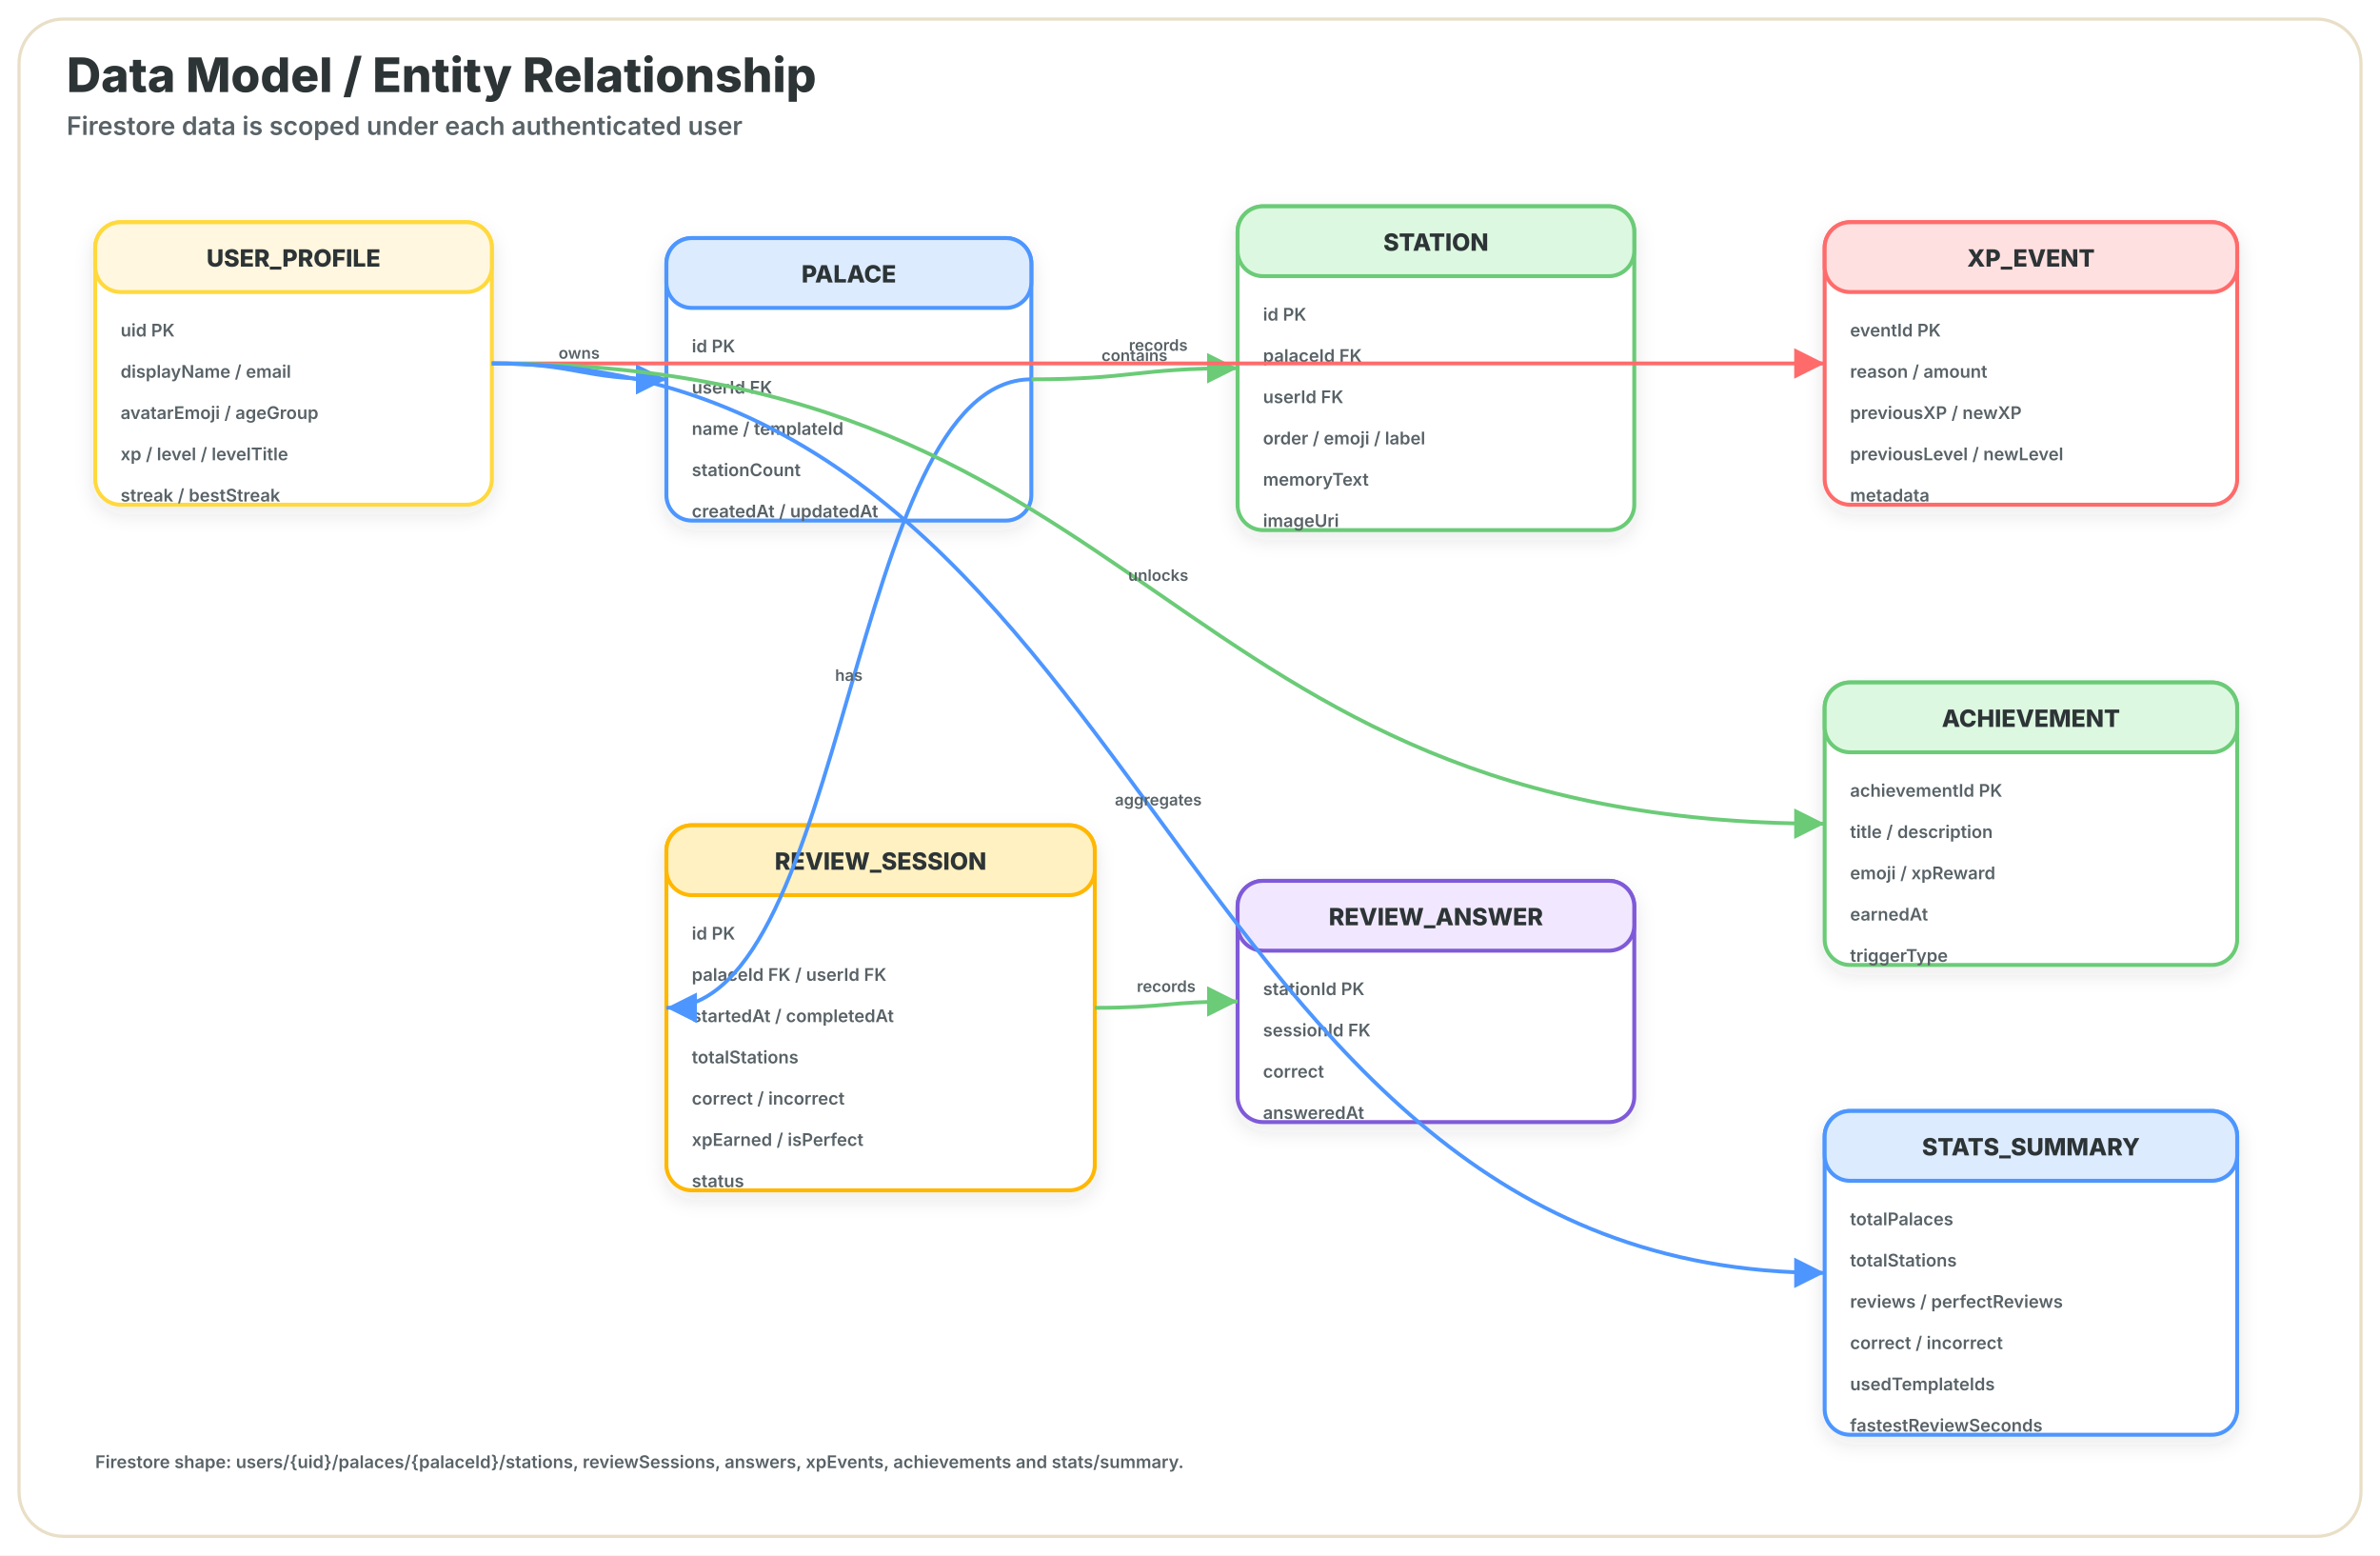
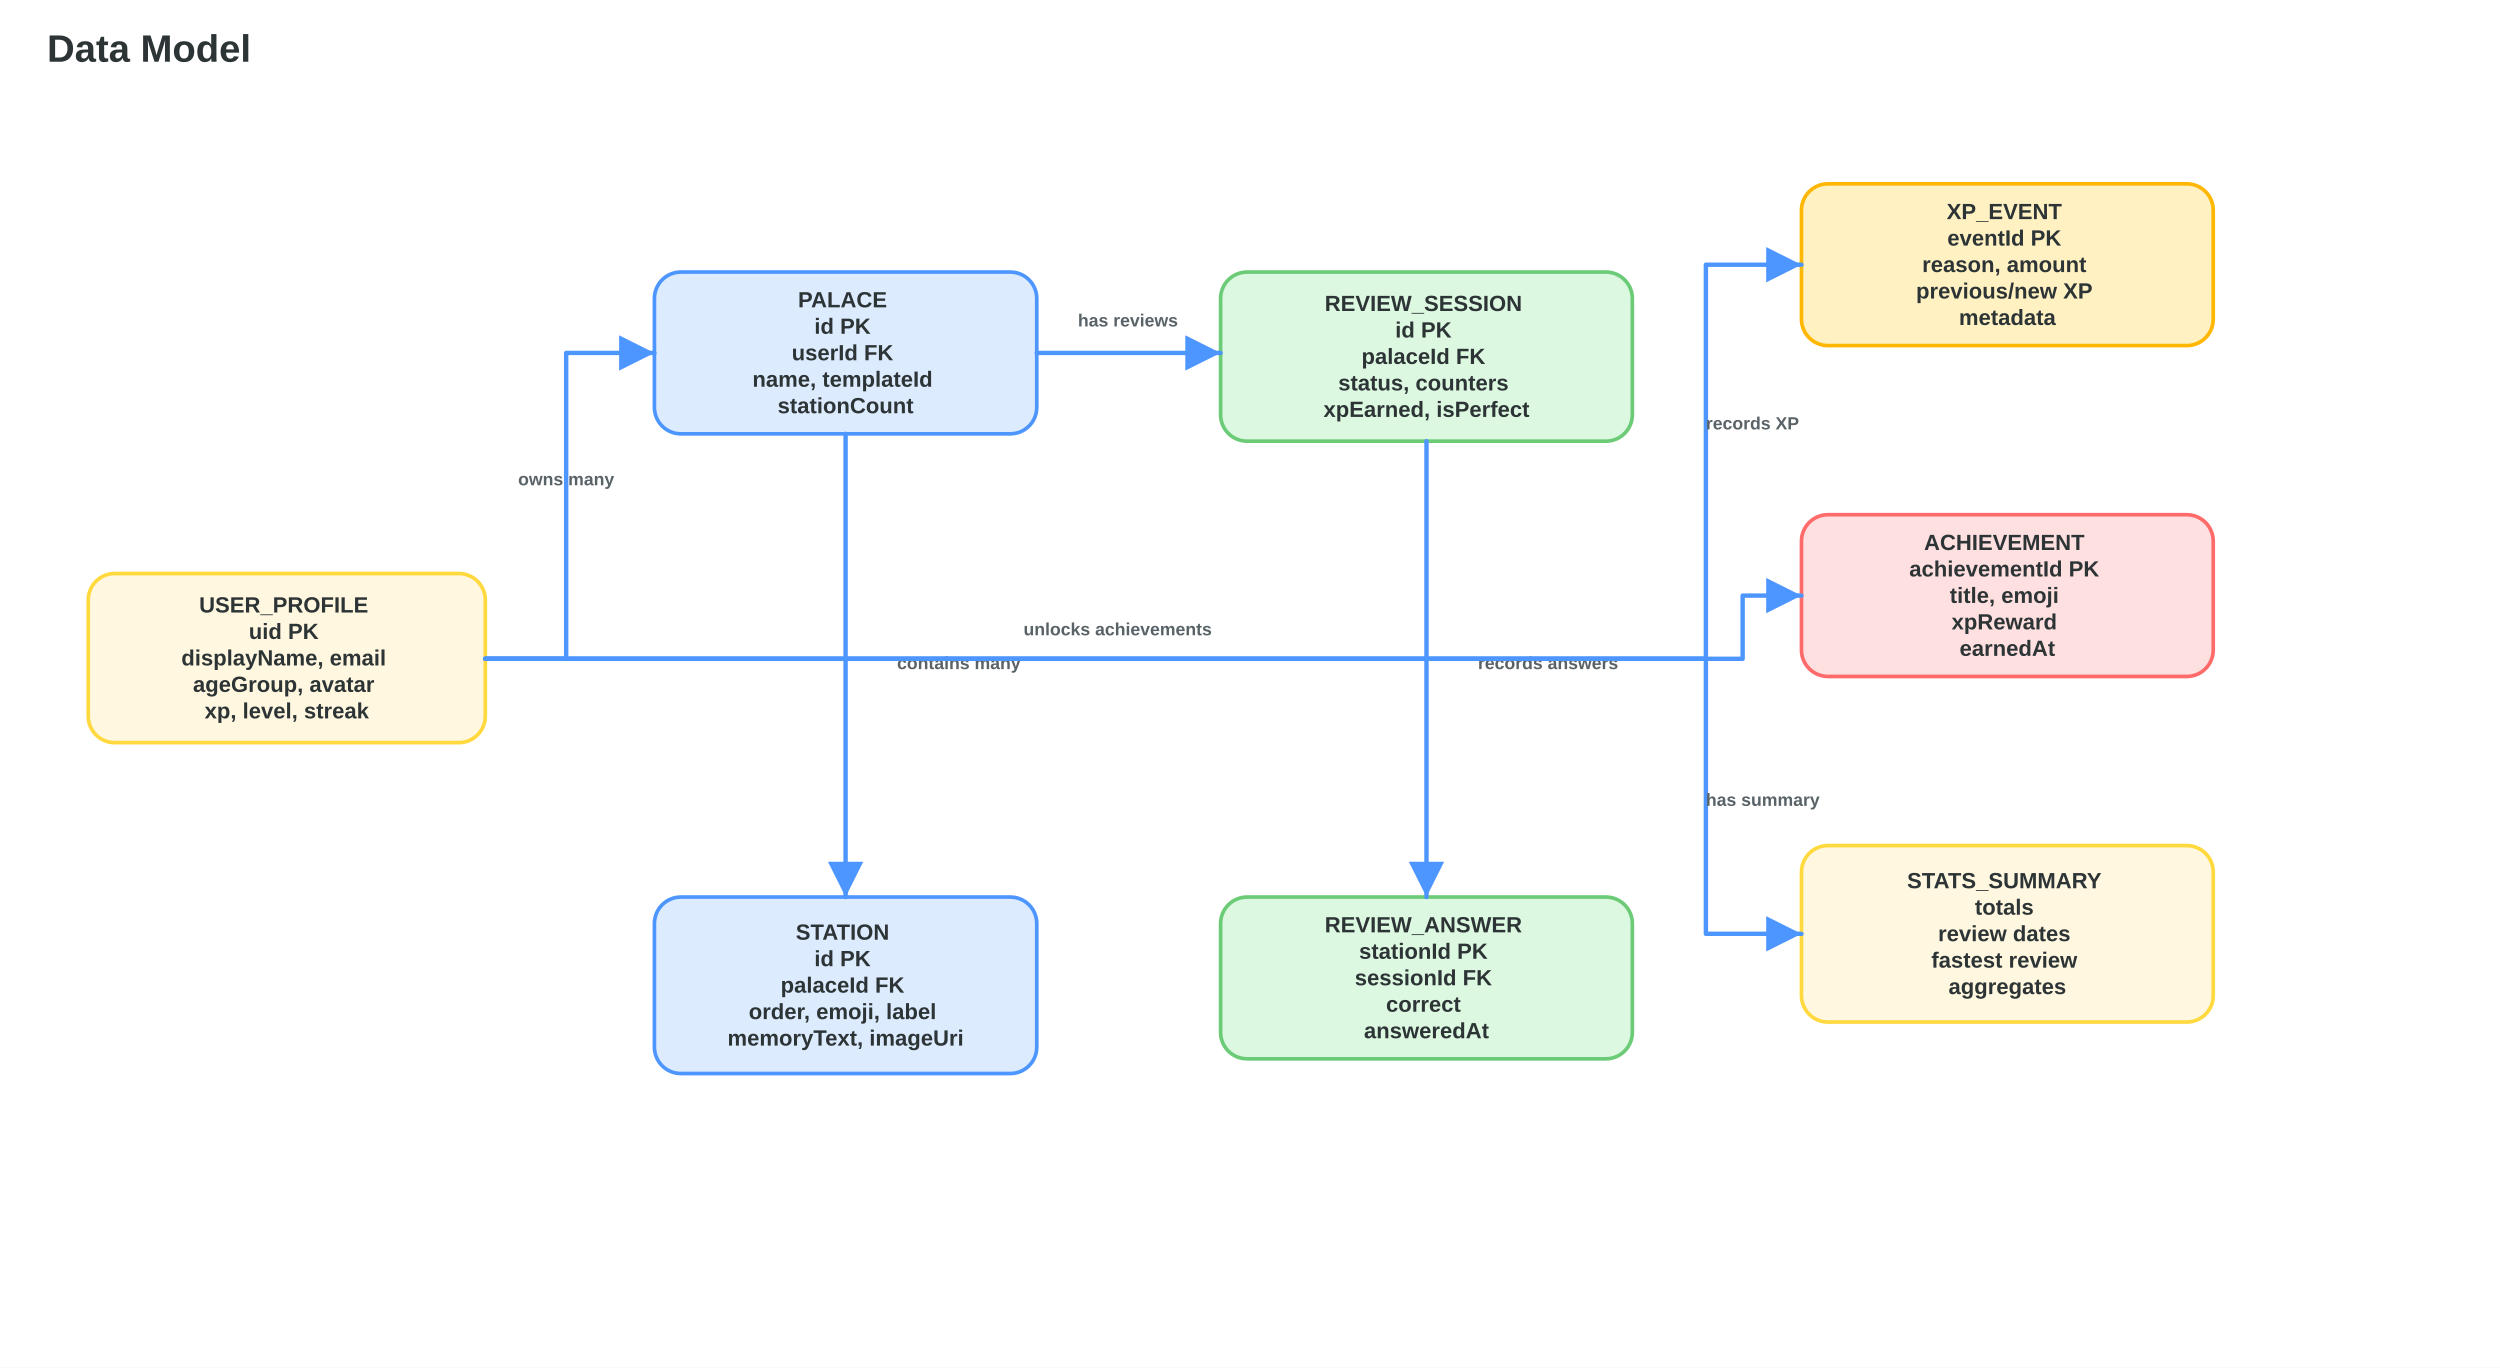
- <svg xmlns="http://www.w3.org/2000/svg" width="1500" height="980" viewBox="0 0 1500 980" role="img" aria-label="Data Model / Entity Relationship">
-   <rect width="1500" height="980" fill="#FFFFFF" />
+ <svg xmlns="http://www.w3.org/2000/svg" width="1700" height="930" viewBox="0 0 1700 930" role="img" aria-label="Data Model">
  <defs>
-     <filter id="shadow" x="-20%" y="-20%" width="140%" height="140%">
-       <feDropShadow dx="0" dy="5" stdDeviation="6" flood-color="#2D3436" flood-opacity="0.10" />
-     </filter>
    <marker id="arrow" markerWidth="12" markerHeight="12" refX="10" refY="6" orient="auto" markerUnits="strokeWidth">
      <path d="M2,2 L10,6 L2,10 Z" fill="#4D96FF" />
    </marker>
-     <marker id="arrowGreen" markerWidth="12" markerHeight="12" refX="10" refY="6" orient="auto" markerUnits="strokeWidth">
-       <path d="M2,2 L10,6 L2,10 Z" fill="#6BCB77" />
-     </marker>
-     <marker id="arrowRed" markerWidth="12" markerHeight="12" refX="10" refY="6" orient="auto" markerUnits="strokeWidth">
-       <path d="M2,2 L10,6 L2,10 Z" fill="#FF6B6B" />
-     </marker>
+     <style>
+     .title { font: 700 26px Arial, Helvetica, sans-serif; fill: #2D3436; }
+     .panel-title { font: 700 18px Arial, Helvetica, sans-serif; fill: #2D3436; }
+     .box-text { font: 600 15px Arial, Helvetica, sans-serif; fill: #2D3436; }
+     .small-text { font: 600 13px Arial, Helvetica, sans-serif; fill: #586267; }
+     .edge-label { font: 600 12px Arial, Helvetica, sans-serif; fill: #586267; }
+     .arrow { fill: none; stroke: #4D96FF; stroke-width: 3; stroke-linecap: round; stroke-linejoin: round; marker-end: url(#arrow); }
+     .arrow-soft { fill: none; stroke: #4D96FF; stroke-width: 2.4; stroke-linecap: round; stroke-linejoin: round; marker-end: url(#arrow); stroke-dasharray: 8 6; }
+     .relation { fill: none; stroke: #4D96FF; stroke-width: 2.6; stroke-linecap: round; stroke-linejoin: round; }
+   </style>
  </defs>
-   <style>
-   .title { font-family: Inter, Nunito, Arial, sans-serif; font-size: 30px; font-weight: 800; fill: #2D3436; }
-   .subtitle { font-family: Inter, Nunito, Arial, sans-serif; font-size: 16px; font-weight: 600; fill: #586267; }
-   .group-title { font-family: Inter, Nunito, Arial, sans-serif; font-size: 18px; font-weight: 800; fill: #2D3436; }
-   .box-title { font-family: Inter, Nunito, Arial, sans-serif; font-size: 15px; font-weight: 800; fill: #2D3436; }
-   .box-text { font-family: Inter, Nunito, Arial, sans-serif; font-size: 12px; font-weight: 600; fill: #586267; }
-   .small { font-family: Inter, Nunito, Arial, sans-serif; font-size: 11px; font-weight: 600; fill: #586267; }
-   .tiny { font-family: Inter, Nunito, Arial, sans-serif; font-size: 10px; font-weight: 600; fill: #586267; }
-   .arrow { stroke: #4D96FF; stroke-width: 2.4; fill: none; marker-end: url(#arrow); }
-   .arrow-green { stroke: #6BCB77; stroke-width: 2.4; fill: none; marker-end: url(#arrowGreen); }
-   .arrow-red { stroke: #FF6B6B; stroke-width: 2.4; fill: none; marker-end: url(#arrowRed); }
-   .dash { stroke-dasharray: 7 5; }
- </style>
-   <rect x="12" y="12" width="1476" height="956" rx="28" fill="#FFFFFF" stroke="#E9DFC7" stroke-width="2" />
-   <text x="42" y="58" class="title">Data Model / Entity Relationship</text>
-   <text x="42" y="85" class="subtitle">Firestore data is scoped under each authenticated user</text>
-   <rect x="60" y="140" width="250" height="178" rx="16" fill="#FFFFFF" stroke="#FFD93D" stroke-width="2.5" filter="url(#shadow)" />
-   <rect x="60" y="140" width="250" height="44" rx="16" fill="#FFF7DF" stroke="#FFD93D" stroke-width="2.5" />
-   <text x="185.0" y="168" text-anchor="middle" class="box-title">USER_PROFILE</text>
-   <text x="76" y="212" class="small">uid PK</text>
-   <text x="76" y="238" class="small">displayName / email</text>
-   <text x="76" y="264" class="small">avatarEmoji / ageGroup</text>
-   <text x="76" y="290" class="small">xp / level / levelTitle</text>
-   <text x="76" y="316" class="small">streak / bestStreak</text>
-   <rect x="420" y="150" width="230" height="178" rx="16" fill="#FFFFFF" stroke="#4D96FF" stroke-width="2.5" filter="url(#shadow)" />
-   <rect x="420" y="150" width="230" height="44" rx="16" fill="#DDEBFF" stroke="#4D96FF" stroke-width="2.5" />
-   <text x="535.0" y="178" text-anchor="middle" class="box-title">PALACE</text>
-   <text x="436" y="222" class="small">id PK</text>
-   <text x="436" y="248" class="small">userId FK</text>
-   <text x="436" y="274" class="small">name / templateId</text>
-   <text x="436" y="300" class="small">stationCount</text>
-   <text x="436" y="326" class="small">createdAt / updatedAt</text>
-   <rect x="780" y="130" width="250" height="204" rx="16" fill="#FFFFFF" stroke="#6BCB77" stroke-width="2.5" filter="url(#shadow)" />
-   <rect x="780" y="130" width="250" height="44" rx="16" fill="#DDF8E1" stroke="#6BCB77" stroke-width="2.5" />
-   <text x="905.0" y="158" text-anchor="middle" class="box-title">STATION</text>
-   <text x="796" y="202" class="small">id PK</text>
-   <text x="796" y="228" class="small">palaceId FK</text>
-   <text x="796" y="254" class="small">userId FK</text>
-   <text x="796" y="280" class="small">order / emoji / label</text>
-   <text x="796" y="306" class="small">memoryText</text>
-   <text x="796" y="332" class="small">imageUri</text>
-   <rect x="420" y="520" width="270" height="230" rx="16" fill="#FFFFFF" stroke="#FFB703" stroke-width="2.5" filter="url(#shadow)" />
-   <rect x="420" y="520" width="270" height="44" rx="16" fill="#FFF1C2" stroke="#FFB703" stroke-width="2.5" />
-   <text x="555.0" y="548" text-anchor="middle" class="box-title">REVIEW_SESSION</text>
-   <text x="436" y="592" class="small">id PK</text>
-   <text x="436" y="618" class="small">palaceId FK / userId FK</text>
-   <text x="436" y="644" class="small">startedAt / completedAt</text>
-   <text x="436" y="670" class="small">totalStations</text>
-   <text x="436" y="696" class="small">correct / incorrect</text>
-   <text x="436" y="722" class="small">xpEarned / isPerfect</text>
-   <text x="436" y="748" class="small">status</text>
-   <rect x="780" y="555" width="250" height="152" rx="16" fill="#FFFFFF" stroke="#7F5AD8" stroke-width="2.5" filter="url(#shadow)" />
-   <rect x="780" y="555" width="250" height="44" rx="16" fill="#F1E8FF" stroke="#7F5AD8" stroke-width="2.5" />
-   <text x="905.0" y="583" text-anchor="middle" class="box-title">REVIEW_ANSWER</text>
-   <text x="796" y="627" class="small">stationId PK</text>
-   <text x="796" y="653" class="small">sessionId FK</text>
-   <text x="796" y="679" class="small">correct</text>
-   <text x="796" y="705" class="small">answeredAt</text>
-   <rect x="1150" y="140" width="260" height="178" rx="16" fill="#FFFFFF" stroke="#FF6B6B" stroke-width="2.5" filter="url(#shadow)" />
-   <rect x="1150" y="140" width="260" height="44" rx="16" fill="#FFE0E0" stroke="#FF6B6B" stroke-width="2.5" />
-   <text x="1280.0" y="168" text-anchor="middle" class="box-title">XP_EVENT</text>
-   <text x="1166" y="212" class="small">eventId PK</text>
-   <text x="1166" y="238" class="small">reason / amount</text>
-   <text x="1166" y="264" class="small">previousXP / newXP</text>
-   <text x="1166" y="290" class="small">previousLevel / newLevel</text>
-   <text x="1166" y="316" class="small">metadata</text>
-   <rect x="1150" y="430" width="260" height="178" rx="16" fill="#FFFFFF" stroke="#6BCB77" stroke-width="2.5" filter="url(#shadow)" />
-   <rect x="1150" y="430" width="260" height="44" rx="16" fill="#DDF8E1" stroke="#6BCB77" stroke-width="2.5" />
-   <text x="1280.0" y="458" text-anchor="middle" class="box-title">ACHIEVEMENT</text>
-   <text x="1166" y="502" class="small">achievementId PK</text>
-   <text x="1166" y="528" class="small">title / description</text>
-   <text x="1166" y="554" class="small">emoji / xpReward</text>
-   <text x="1166" y="580" class="small">earnedAt</text>
-   <text x="1166" y="606" class="small">triggerType</text>
-   <rect x="1150" y="700" width="260" height="204" rx="16" fill="#FFFFFF" stroke="#4D96FF" stroke-width="2.5" filter="url(#shadow)" />
-   <rect x="1150" y="700" width="260" height="44" rx="16" fill="#DDEBFF" stroke="#4D96FF" stroke-width="2.5" />
-   <text x="1280.0" y="728" text-anchor="middle" class="box-title">STATS_SUMMARY</text>
-   <text x="1166" y="772" class="small">totalPalaces</text>
-   <text x="1166" y="798" class="small">totalStations</text>
-   <text x="1166" y="824" class="small">reviews / perfectReviews</text>
-   <text x="1166" y="850" class="small">correct / incorrect</text>
-   <text x="1166" y="876" class="small">usedTemplateIds</text>
-   <text x="1166" y="902" class="small">fastestReviewSeconds</text>
-   <path d="M310,229.0 C365.0,229.0 365.0,239.0 420,239.0" class="arrow" />
-   <text x="365.0" y="226.0" text-anchor="middle" class="tiny">owns</text>
-   <path d="M650,239.0 C715.0,239.0 715.0,232.0 780,232.0" class="arrow-green" />
-   <text x="715.0" y="227.5" text-anchor="middle" class="tiny">contains</text>
-   <path d="M650,239.0 C535.0,239.0 535.0,635.0 420,635.0" class="arrow" />
-   <text x="535.0" y="429.0" text-anchor="middle" class="tiny">has</text>
-   <path d="M690,635.0 C735.0,635.0 735.0,631.0 780,631.0" class="arrow-green" />
-   <text x="735.0" y="625.0" text-anchor="middle" class="tiny">records</text>
-   <path d="M310,229.0 C730.0,229.0 730.0,229.0 1150,229.0" class="arrow-red" />
-   <text x="730.0" y="221.0" text-anchor="middle" class="tiny">records</text>
-   <path d="M310,229.0 C730.0,229.0 730.0,519.0 1150,519.0" class="arrow-green" />
-   <text x="730.0" y="366.0" text-anchor="middle" class="tiny">unlocks</text>
-   <path d="M310,229.0 C730.0,229.0 730.0,802.0 1150,802.0" class="arrow" />
-   <text x="730.0" y="507.5" text-anchor="middle" class="tiny">aggregates</text>
-   <text x="60" y="925" class="small">Firestore shape: users/{uid}/palaces/{palaceId}/stations, reviewSessions, answers, xpEvents, achievements and stats/summary.</text>
+   <rect x="0" y="0" width="1700" height="930" fill="#FFFFFF" />
+   <text x="32" y="42" class="title" text-anchor="start">Data Model</text>
+   <rect x="60" y="390" width="270" height="115" rx="18" fill="#FFF7DF" stroke="#FFD93D" stroke-width="2.5" />
+   <text x="195.0" y="416.5" class="box-text" text-anchor="middle">
+     <tspan x="195.0" dy="0">USER_PROFILE</tspan>
+     <tspan x="195.0" dy="18">uid PK</tspan>
+     <tspan x="195.0" dy="18">displayName, email</tspan>
+     <tspan x="195.0" dy="18">ageGroup, avatar</tspan>
+     <tspan x="195.0" dy="18">xp, level, streak</tspan>
+   </text>
+   <rect x="445" y="185" width="260" height="110" rx="18" fill="#DDEBFF" stroke="#4D96FF" stroke-width="2.5" />
+   <text x="575.0" y="209.0" class="box-text" text-anchor="middle">
+     <tspan x="575.0" dy="0">PALACE</tspan>
+     <tspan x="575.0" dy="18">id PK</tspan>
+     <tspan x="575.0" dy="18">userId FK</tspan>
+     <tspan x="575.0" dy="18">name, templateId</tspan>
+     <tspan x="575.0" dy="18">stationCount</tspan>
+   </text>
+   <rect x="445" y="610" width="260" height="120" rx="18" fill="#DDEBFF" stroke="#4D96FF" stroke-width="2.5" />
+   <text x="575.0" y="639.0" class="box-text" text-anchor="middle">
+     <tspan x="575.0" dy="0">STATION</tspan>
+     <tspan x="575.0" dy="18">id PK</tspan>
+     <tspan x="575.0" dy="18">palaceId FK</tspan>
+     <tspan x="575.0" dy="18">order, emoji, label</tspan>
+     <tspan x="575.0" dy="18">memoryText, imageUri</tspan>
+   </text>
+   <rect x="830" y="185" width="280" height="115" rx="18" fill="#DDF8E1" stroke="#6BCB77" stroke-width="2.5" />
+   <text x="970.0" y="211.5" class="box-text" text-anchor="middle">
+     <tspan x="970.0" dy="0">REVIEW_SESSION</tspan>
+     <tspan x="970.0" dy="18">id PK</tspan>
+     <tspan x="970.0" dy="18">palaceId FK</tspan>
+     <tspan x="970.0" dy="18">status, counters</tspan>
+     <tspan x="970.0" dy="18">xpEarned, isPerfect</tspan>
+   </text>
+   <rect x="830" y="610" width="280" height="110" rx="18" fill="#DDF8E1" stroke="#6BCB77" stroke-width="2.5" />
+   <text x="970.0" y="634.0" class="box-text" text-anchor="middle">
+     <tspan x="970.0" dy="0">REVIEW_ANSWER</tspan>
+     <tspan x="970.0" dy="18">stationId PK</tspan>
+     <tspan x="970.0" dy="18">sessionId FK</tspan>
+     <tspan x="970.0" dy="18">correct</tspan>
+     <tspan x="970.0" dy="18">answeredAt</tspan>
+   </text>
+   <rect x="1225" y="125" width="280" height="110" rx="18" fill="#FFF1C2" stroke="#FFB703" stroke-width="2.5" />
+   <text x="1365.0" y="149.0" class="box-text" text-anchor="middle">
+     <tspan x="1365.0" dy="0">XP_EVENT</tspan>
+     <tspan x="1365.0" dy="18">eventId PK</tspan>
+     <tspan x="1365.0" dy="18">reason, amount</tspan>
+     <tspan x="1365.0" dy="18">previous/new XP</tspan>
+     <tspan x="1365.0" dy="18">metadata</tspan>
+   </text>
+   <rect x="1225" y="350" width="280" height="110" rx="18" fill="#FFE0E0" stroke="#FF6B6B" stroke-width="2.5" />
+   <text x="1365.0" y="374.0" class="box-text" text-anchor="middle">
+     <tspan x="1365.0" dy="0">ACHIEVEMENT</tspan>
+     <tspan x="1365.0" dy="18">achievementId PK</tspan>
+     <tspan x="1365.0" dy="18">title, emoji</tspan>
+     <tspan x="1365.0" dy="18">xpReward</tspan>
+     <tspan x="1365.0" dy="18">earnedAt</tspan>
+   </text>
+   <rect x="1225" y="575" width="280" height="120" rx="18" fill="#FFF7DF" stroke="#FFD93D" stroke-width="2.5" />
+   <text x="1365.0" y="604.0" class="box-text" text-anchor="middle">
+     <tspan x="1365.0" dy="0">STATS_SUMMARY</tspan>
+     <tspan x="1365.0" dy="18">totals</tspan>
+     <tspan x="1365.0" dy="18">review dates</tspan>
+     <tspan x="1365.0" dy="18">fastest review</tspan>
+     <tspan x="1365.0" dy="18">aggregates</tspan>
+   </text>
+   <path class="arrow" d="M 330 448 L 385 448 L 385 240 L 445 240" />
+   <text x="385" y="330" class="edge-label" text-anchor="middle">owns many</text>
+   <path class="arrow" d="M 575 295 L 575 610" />
+   <text x="610" y="455" class="edge-label" text-anchor="start">contains many</text>
+   <path class="arrow" d="M 705 240 L 830 240" />
+   <text x="767" y="222" class="edge-label" text-anchor="middle">has reviews</text>
+   <path class="arrow" d="M 970 300 L 970 610" />
+   <text x="1005" y="455" class="edge-label" text-anchor="start">records answers</text>
+   <path class="arrow" d="M 330 448 L 1160 448 L 1160 180 L 1225 180" />
+   <text x="1160" y="292" class="edge-label" text-anchor="start">records XP</text>
+   <path class="arrow" d="M 330 448 L 1185 448 L 1185 405 L 1225 405" />
+   <text x="760" y="432" class="edge-label" text-anchor="middle">unlocks achievements</text>
+   <path class="arrow" d="M 330 448 L 1160 448 L 1160 635 L 1225 635" />
+   <text x="1160" y="548" class="edge-label" text-anchor="start">has summary</text>
</svg>
